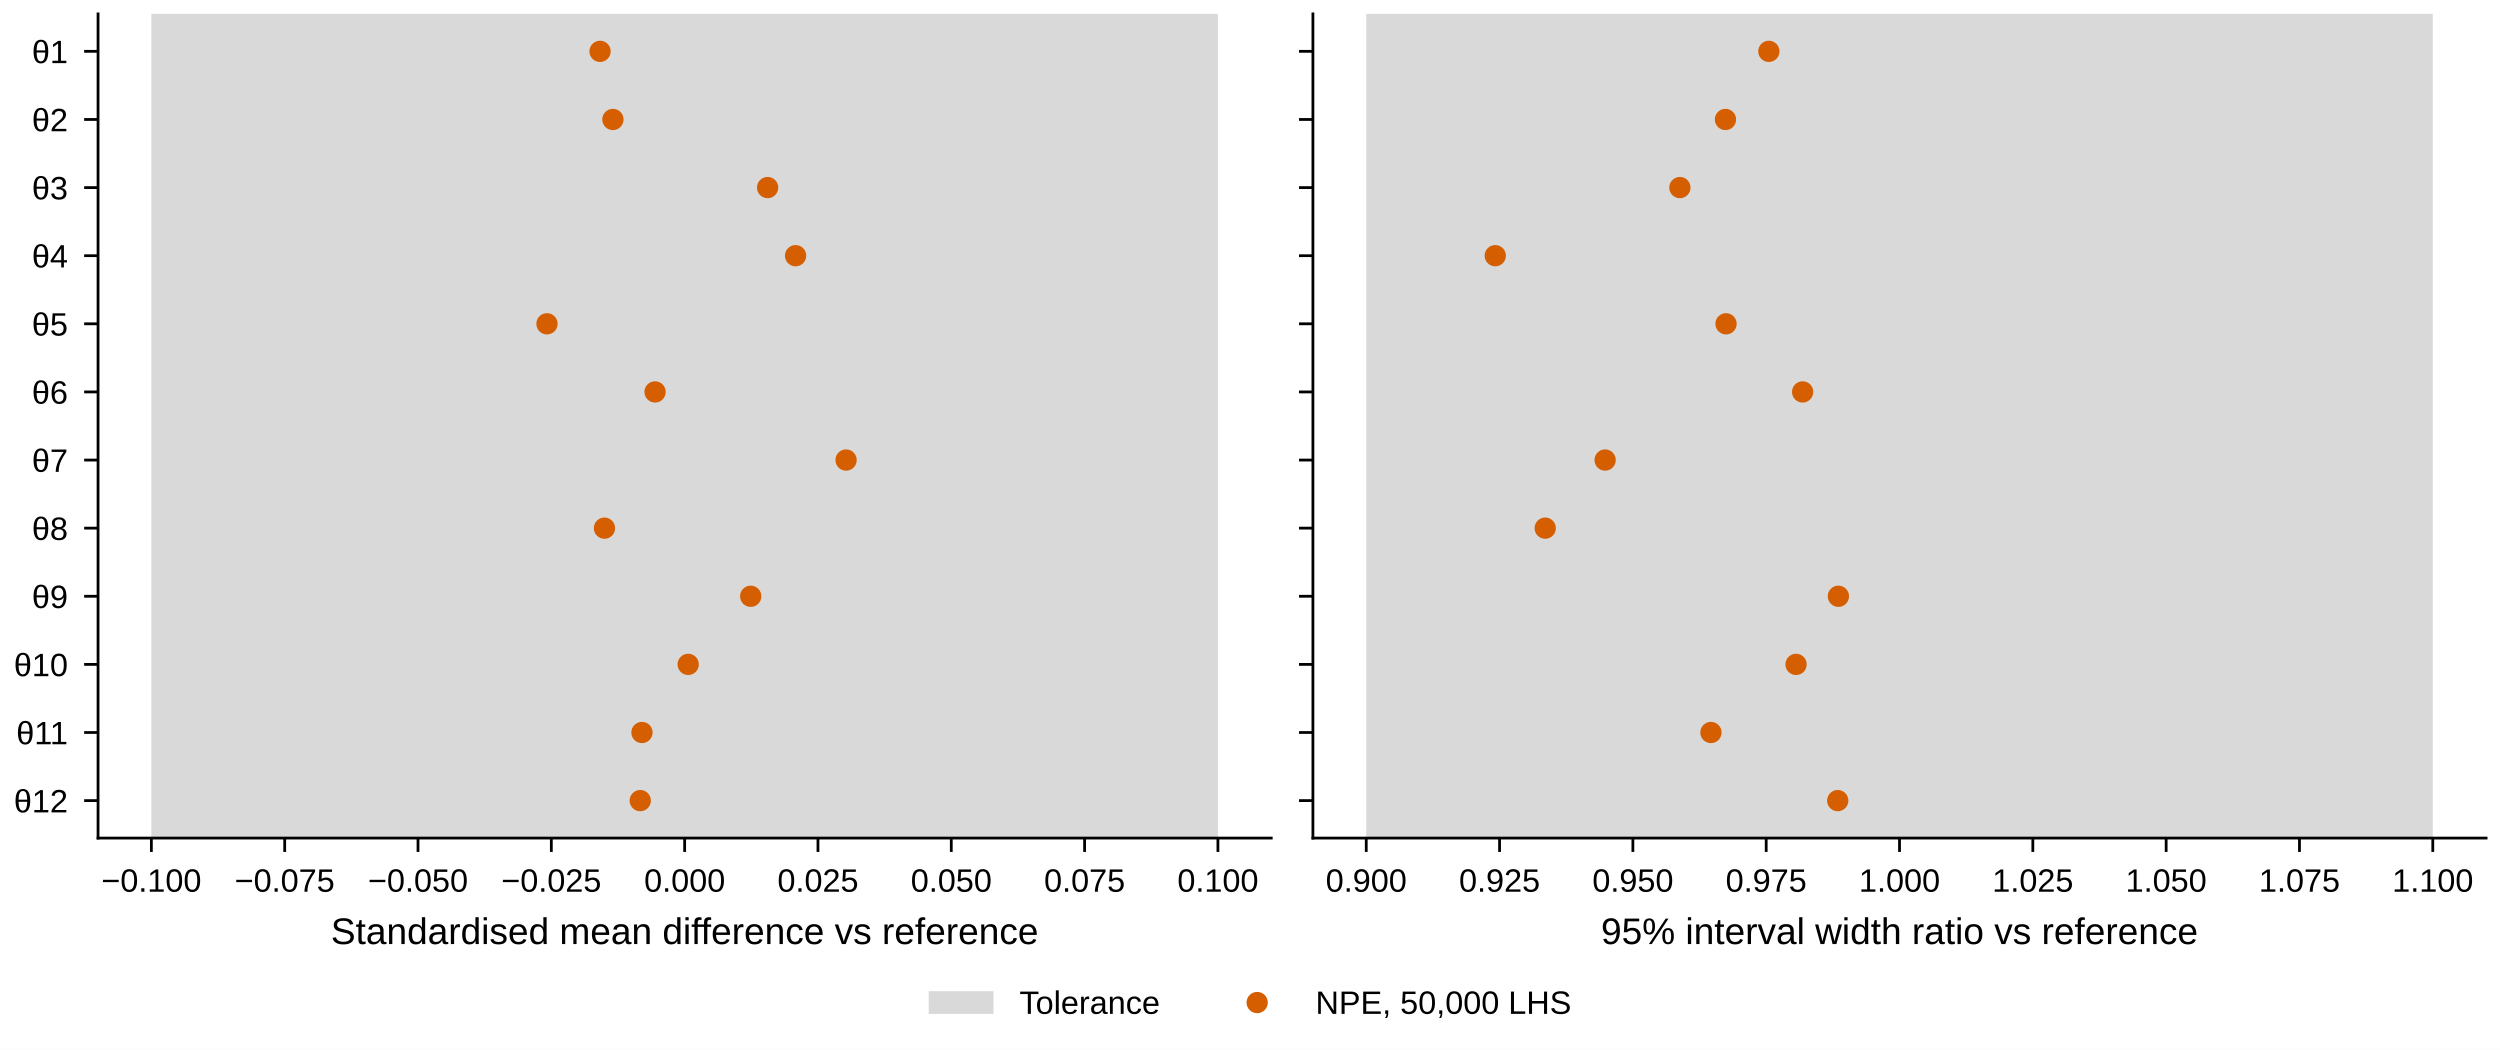
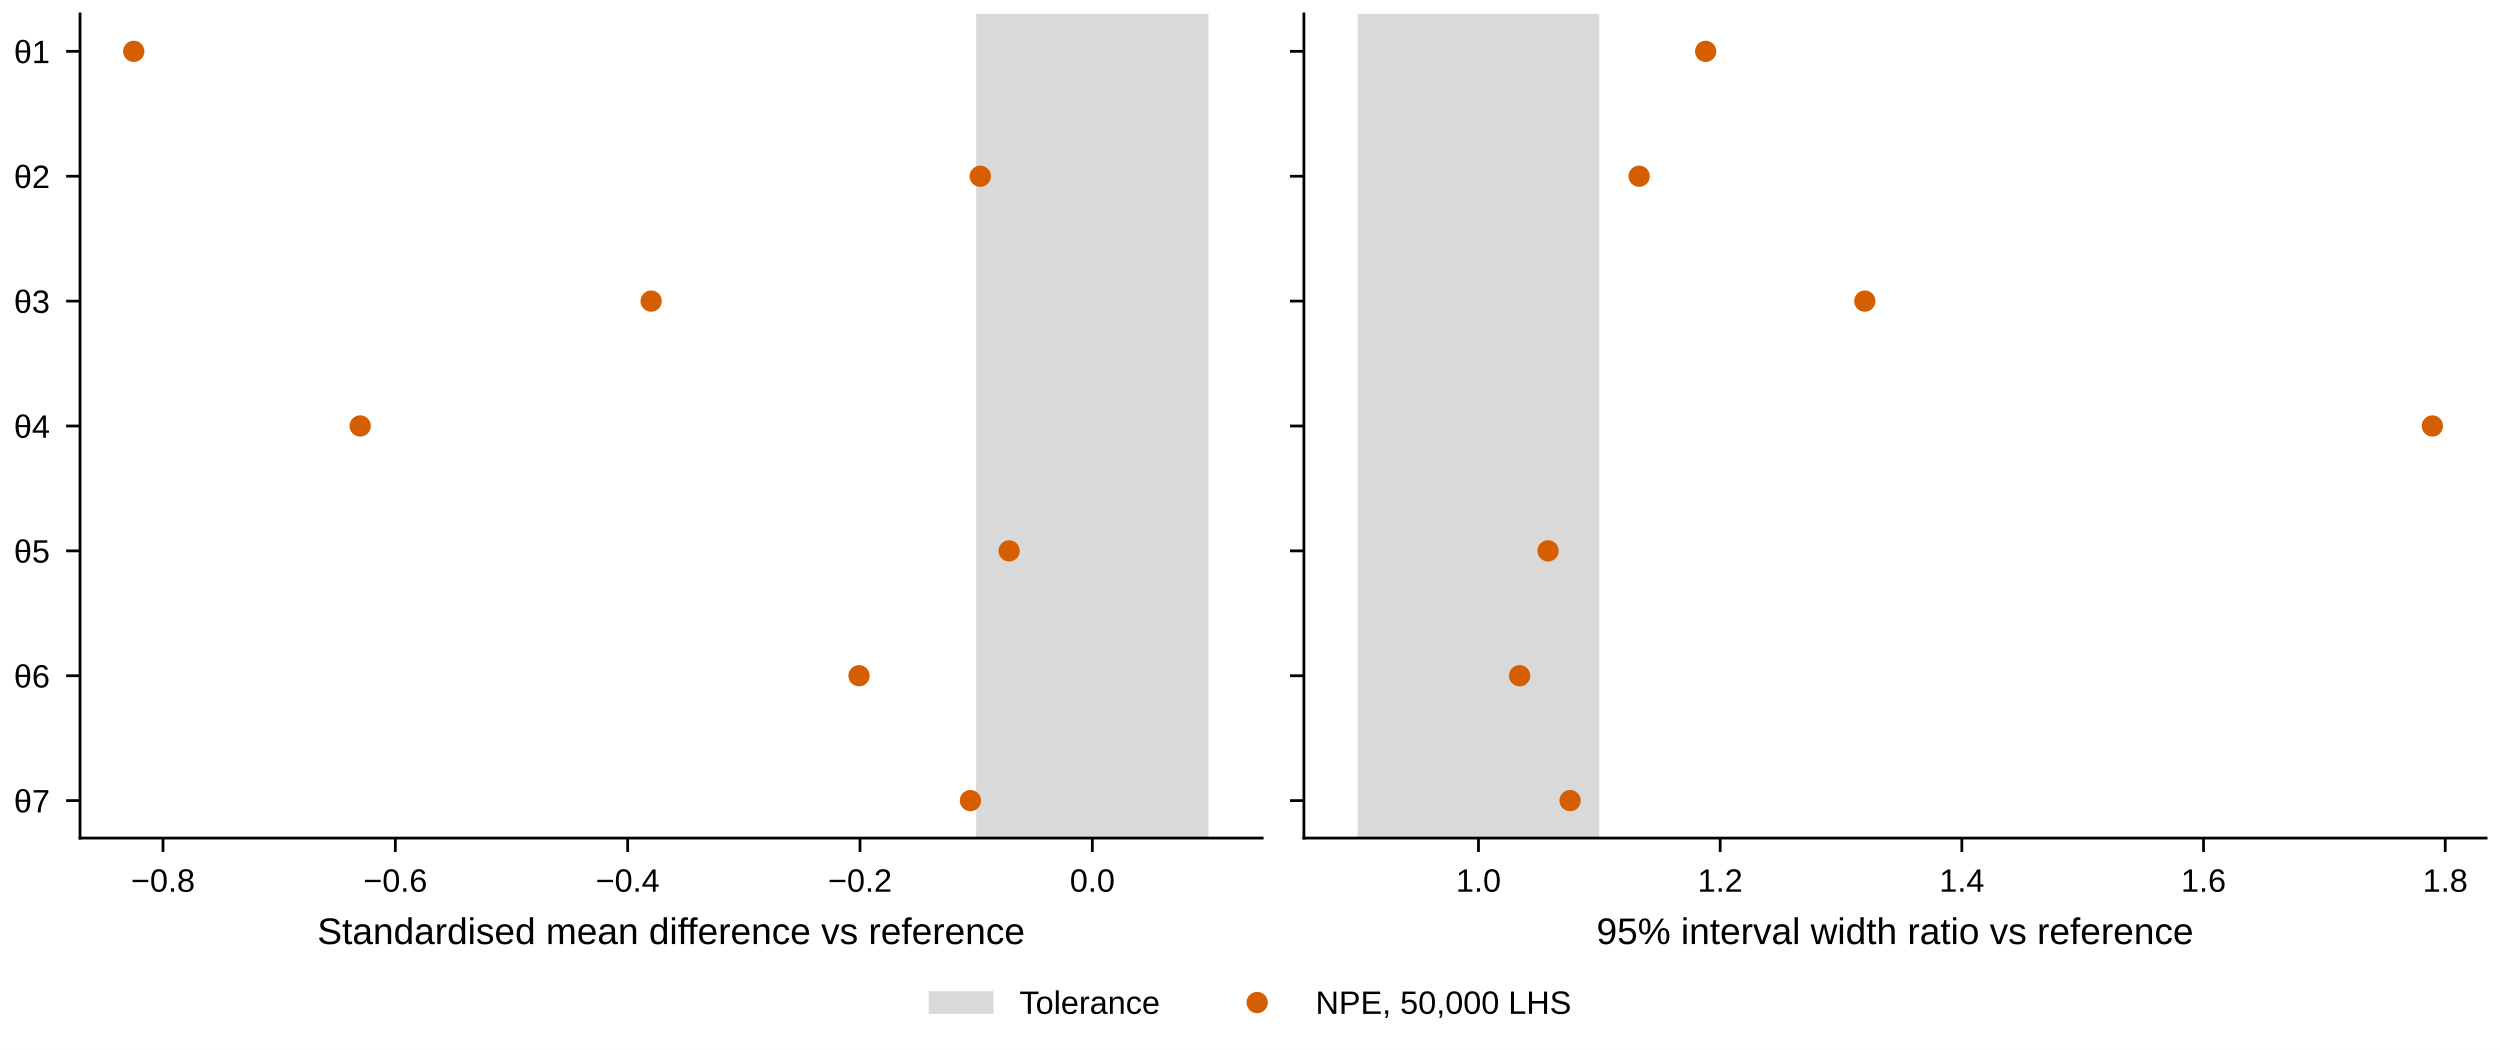
<svg xmlns="http://www.w3.org/2000/svg" xmlns:xlink="http://www.w3.org/1999/xlink" width="540pt" height="226.772pt" viewBox="0 0 540 226.772" version="1.1">
  <defs>
    <style type="text/css">*{stroke-linejoin: round; stroke-linecap: butt}</style>
  </defs>
  <g id="figure_1">
    <g id="patch_1">
      <path d="M 0 226.772  L 540 226.772  L 540 0  L 0 0  z " style="fill: #ffffff" />
    </g>
    <g id="axes_1">
      <g id="patch_2">
-         <path d="M 21.178 181.024  L 274.589 181.024  L 274.589 3  L 21.178 3  z " style="fill: #ffffff" />
+         <path d="M 17.286 181.024  L 272.642 181.024  L 272.642 3  L 17.286 3  z " style="fill: #ffffff" />
      </g>
      <g id="matplotlib.axis_1">
        <g id="xtick_1">
          <g id="line2d_1">
            <defs>
-               <path id="m8b580e069c" d="M 0 0  L 0 3  " style="stroke: #000000; stroke-width: 0.6" />
+               <path id="m6a3e589afb" d="M 0 0  L 0 3  " style="stroke: #000000; stroke-width: 0.6" />
            </defs>
            <g>
-               <use xlink:href="#m8b580e069c" x="32.697" y="181.024" style="stroke: #000000; stroke-width: 0.6" />
+               <use xlink:href="#m6a3e589afb" x="35.208" y="181.024" style="stroke: #000000; stroke-width: 0.6" />
            </g>
          </g>
          <g id="text_1">
-             <text style="font-size: 7px; font-family: 'Arial', 'Helvetica', 'DejaVu Sans', sans-serif; text-anchor: middle" x="32.697" y="192.621" transform="rotate(-0 32.69687 192.6206)">−0.100</text>
+             <text style="font-size: 7px; font-family: 'Arial', 'Helvetica', 'DejaVu Sans', sans-serif; text-anchor: middle" x="35.208" y="192.621" transform="rotate(-0 35.20836 192.6206)">−0.8</text>
          </g>
        </g>
        <g id="xtick_2">
          <g id="line2d_2">
            <g>
-               <use xlink:href="#m8b580e069c" x="61.494" y="181.024" style="stroke: #000000; stroke-width: 0.6" />
+               <use xlink:href="#m6a3e589afb" x="85.392" y="181.024" style="stroke: #000000; stroke-width: 0.6" />
            </g>
          </g>
          <g id="text_2">
-             <text style="font-size: 7px; font-family: 'Arial', 'Helvetica', 'DejaVu Sans', sans-serif; text-anchor: middle" x="61.494" y="192.621" transform="rotate(-0 61.49352 192.6206)">−0.075</text>
+             <text style="font-size: 7px; font-family: 'Arial', 'Helvetica', 'DejaVu Sans', sans-serif; text-anchor: middle" x="85.392" y="192.621" transform="rotate(-0 85.39212 192.6206)">−0.6</text>
          </g>
        </g>
        <g id="xtick_3">
          <g id="line2d_3">
            <g>
-               <use xlink:href="#m8b580e069c" x="90.29" y="181.024" style="stroke: #000000; stroke-width: 0.6" />
+               <use xlink:href="#m6a3e589afb" x="135.576" y="181.024" style="stroke: #000000; stroke-width: 0.6" />
            </g>
          </g>
          <g id="text_3">
-             <text style="font-size: 7px; font-family: 'Arial', 'Helvetica', 'DejaVu Sans', sans-serif; text-anchor: middle" x="90.29" y="192.621" transform="rotate(-0 90.29017 192.6206)">−0.050</text>
+             <text style="font-size: 7px; font-family: 'Arial', 'Helvetica', 'DejaVu Sans', sans-serif; text-anchor: middle" x="135.576" y="192.621" transform="rotate(-0 135.5759 192.6206)">−0.4</text>
          </g>
        </g>
        <g id="xtick_4">
          <g id="line2d_4">
            <g>
-               <use xlink:href="#m8b580e069c" x="119.087" y="181.024" style="stroke: #000000; stroke-width: 0.6" />
+               <use xlink:href="#m6a3e589afb" x="185.76" y="181.024" style="stroke: #000000; stroke-width: 0.6" />
            </g>
          </g>
          <g id="text_4">
-             <text style="font-size: 7px; font-family: 'Arial', 'Helvetica', 'DejaVu Sans', sans-serif; text-anchor: middle" x="119.087" y="192.621" transform="rotate(-0 119.0868 192.6206)">−0.025</text>
+             <text style="font-size: 7px; font-family: 'Arial', 'Helvetica', 'DejaVu Sans', sans-serif; text-anchor: middle" x="185.76" y="192.621" transform="rotate(-0 185.7596 192.6206)">−0.2</text>
          </g>
        </g>
        <g id="xtick_5">
          <g id="line2d_5">
            <g>
-               <use xlink:href="#m8b580e069c" x="147.883" y="181.024" style="stroke: #000000; stroke-width: 0.6" />
+               <use xlink:href="#m6a3e589afb" x="235.943" y="181.024" style="stroke: #000000; stroke-width: 0.6" />
            </g>
          </g>
          <g id="text_5">
-             <text style="font-size: 7px; font-family: 'Arial', 'Helvetica', 'DejaVu Sans', sans-serif; text-anchor: middle" x="147.883" y="192.621" transform="rotate(-0 147.8835 192.6206)">0.000</text>
-           </g>
-         </g>
-         <g id="xtick_6">
-           <g id="line2d_6">
-             <g>
-               <use xlink:href="#m8b580e069c" x="176.68" y="181.024" style="stroke: #000000; stroke-width: 0.6" />
-             </g>
-           </g>
-           <g id="text_6">
-             <text style="font-size: 7px; font-family: 'Arial', 'Helvetica', 'DejaVu Sans', sans-serif; text-anchor: middle" x="176.68" y="192.621" transform="rotate(-0 176.6801 192.6206)">0.025</text>
-           </g>
-         </g>
-         <g id="xtick_7">
-           <g id="line2d_7">
-             <g>
-               <use xlink:href="#m8b580e069c" x="205.477" y="181.024" style="stroke: #000000; stroke-width: 0.6" />
-             </g>
-           </g>
-           <g id="text_7">
-             <text style="font-size: 7px; font-family: 'Arial', 'Helvetica', 'DejaVu Sans', sans-serif; text-anchor: middle" x="205.477" y="192.621" transform="rotate(-0 205.4768 192.6206)">0.050</text>
-           </g>
-         </g>
-         <g id="xtick_8">
-           <g id="line2d_8">
-             <g>
-               <use xlink:href="#m8b580e069c" x="234.273" y="181.024" style="stroke: #000000; stroke-width: 0.6" />
-             </g>
-           </g>
-           <g id="text_8">
-             <text style="font-size: 7px; font-family: 'Arial', 'Helvetica', 'DejaVu Sans', sans-serif; text-anchor: middle" x="234.273" y="192.621" transform="rotate(-0 234.2734 192.6206)">0.075</text>
-           </g>
-         </g>
-         <g id="xtick_9">
-           <g id="line2d_9">
-             <g>
-               <use xlink:href="#m8b580e069c" x="263.07" y="181.024" style="stroke: #000000; stroke-width: 0.6" />
-             </g>
-           </g>
-           <g id="text_9">
-             <text style="font-size: 7px; font-family: 'Arial', 'Helvetica', 'DejaVu Sans', sans-serif; text-anchor: middle" x="263.07" y="192.621" transform="rotate(-0 263.0701 192.6206)">0.100</text>
-           </g>
-         </g>
-         <g id="text_10">
-           <text style="font-size: 8px; font-family: 'Arial', 'Helvetica', 'DejaVu Sans', sans-serif; text-anchor: middle" x="147.883" y="203.918" transform="rotate(-0 147.8835 203.918)">Standardised mean difference vs reference</text>
+             <text style="font-size: 7px; font-family: 'Arial', 'Helvetica', 'DejaVu Sans', sans-serif; text-anchor: middle" x="235.943" y="192.621" transform="rotate(-0 235.9434 192.6206)">0.0</text>
+           </g>
+         </g>
+         <g id="text_6">
+           <text style="font-size: 8px; font-family: 'Arial', 'Helvetica', 'DejaVu Sans', sans-serif; text-anchor: middle" x="144.964" y="203.918" transform="rotate(-0 144.964 203.918)">Standardised mean difference vs reference</text>
        </g>
      </g>
      <g id="matplotlib.axis_2">
        <g id="ytick_1">
+           <g id="line2d_6">
+             <defs>
+               <path id="me91d7222ec" d="M 0 0  L -3 0  " style="stroke: #000000; stroke-width: 0.6" />
+             </defs>
+             <g>
+               <use xlink:href="#me91d7222ec" x="17.286" y="172.932" style="stroke: #000000; stroke-width: 0.6" />
+             </g>
+           </g>
+           <g id="text_7">
+             <text style="font-size: 7px; font-family: 'Arial', 'Helvetica', 'DejaVu Sans', sans-serif; text-anchor: end" x="10.786" y="175.481" transform="rotate(-0 10.78555 175.4805)">θ7</text>
+           </g>
+         </g>
+         <g id="ytick_2">
+           <g id="line2d_7">
+             <g>
+               <use xlink:href="#me91d7222ec" x="17.286" y="145.959" style="stroke: #000000; stroke-width: 0.6" />
+             </g>
+           </g>
+           <g id="text_8">
+             <text style="font-size: 7px; font-family: 'Arial', 'Helvetica', 'DejaVu Sans', sans-serif; text-anchor: end" x="10.786" y="148.507" transform="rotate(-0 10.78555 148.5072)">θ6</text>
+           </g>
+         </g>
+         <g id="ytick_3">
+           <g id="line2d_8">
+             <g>
+               <use xlink:href="#me91d7222ec" x="17.286" y="118.986" style="stroke: #000000; stroke-width: 0.6" />
+             </g>
+           </g>
+           <g id="text_9">
+             <text style="font-size: 7px; font-family: 'Arial', 'Helvetica', 'DejaVu Sans', sans-serif; text-anchor: end" x="10.786" y="121.534" transform="rotate(-0 10.78555 121.5338)">θ5</text>
+           </g>
+         </g>
+         <g id="ytick_4">
+           <g id="line2d_9">
+             <g>
+               <use xlink:href="#me91d7222ec" x="17.286" y="92.012" style="stroke: #000000; stroke-width: 0.6" />
+             </g>
+           </g>
+           <g id="text_10">
+             <text style="font-size: 7px; font-family: 'Arial', 'Helvetica', 'DejaVu Sans', sans-serif; text-anchor: end" x="10.786" y="94.56" transform="rotate(-0 10.78555 94.56044)">θ4</text>
+           </g>
+         </g>
+         <g id="ytick_5">
          <g id="line2d_10">
-             <defs>
-               <path id="mab4aa8e52d" d="M 0 0  L -3 0  " style="stroke: #000000; stroke-width: 0.6" />
-             </defs>
-             <g>
-               <use xlink:href="#mab4aa8e52d" x="21.178" y="172.932" style="stroke: #000000; stroke-width: 0.6" />
+             <g>
+               <use xlink:href="#me91d7222ec" x="17.286" y="65.039" style="stroke: #000000; stroke-width: 0.6" />
            </g>
          </g>
          <g id="text_11">
-             <text style="font-size: 7px; font-family: 'Arial', 'Helvetica', 'DejaVu Sans', sans-serif; text-anchor: end" x="14.678" y="175.481" transform="rotate(-0 14.67821 175.4805)">θ12</text>
-           </g>
-         </g>
-         <g id="ytick_2">
+             <text style="font-size: 7px; font-family: 'Arial', 'Helvetica', 'DejaVu Sans', sans-serif; text-anchor: end" x="10.786" y="67.587" transform="rotate(-0 10.78555 67.58707)">θ3</text>
+           </g>
+         </g>
+         <g id="ytick_6">
          <g id="line2d_11">
            <g>
-               <use xlink:href="#mab4aa8e52d" x="21.178" y="158.22" style="stroke: #000000; stroke-width: 0.6" />
+               <use xlink:href="#me91d7222ec" x="17.286" y="38.066" style="stroke: #000000; stroke-width: 0.6" />
            </g>
          </g>
          <g id="text_12">
-             <text style="font-size: 7px; font-family: 'Arial', 'Helvetica', 'DejaVu Sans', sans-serif; text-anchor: end" x="14.678" y="160.768" transform="rotate(-0 14.67821 160.7678)">θ11</text>
-           </g>
-         </g>
-         <g id="ytick_3">
+             <text style="font-size: 7px; font-family: 'Arial', 'Helvetica', 'DejaVu Sans', sans-serif; text-anchor: end" x="10.786" y="40.614" transform="rotate(-0 10.78555 40.61371)">θ2</text>
+           </g>
+         </g>
+         <g id="ytick_7">
          <g id="line2d_12">
            <g>
-               <use xlink:href="#mab4aa8e52d" x="21.178" y="143.507" style="stroke: #000000; stroke-width: 0.6" />
+               <use xlink:href="#me91d7222ec" x="17.286" y="11.092" style="stroke: #000000; stroke-width: 0.6" />
            </g>
          </g>
          <g id="text_13">
-             <text style="font-size: 7px; font-family: 'Arial', 'Helvetica', 'DejaVu Sans', sans-serif; text-anchor: end" x="14.678" y="146.055" transform="rotate(-0 14.67821 146.055)">θ10</text>
-           </g>
-         </g>
-         <g id="ytick_4">
-           <g id="line2d_13">
-             <g>
-               <use xlink:href="#mab4aa8e52d" x="21.178" y="128.794" style="stroke: #000000; stroke-width: 0.6" />
-             </g>
-           </g>
-           <g id="text_14">
-             <text style="font-size: 7px; font-family: 'Arial', 'Helvetica', 'DejaVu Sans', sans-serif; text-anchor: end" x="14.678" y="131.342" transform="rotate(-0 14.67821 131.3423)">θ9</text>
-           </g>
-         </g>
-         <g id="ytick_5">
-           <g id="line2d_14">
-             <g>
-               <use xlink:href="#mab4aa8e52d" x="21.178" y="114.081" style="stroke: #000000; stroke-width: 0.6" />
-             </g>
-           </g>
-           <g id="text_15">
-             <text style="font-size: 7px; font-family: 'Arial', 'Helvetica', 'DejaVu Sans', sans-serif; text-anchor: end" x="14.678" y="116.63" transform="rotate(-0 14.67821 116.6296)">θ8</text>
-           </g>
-         </g>
-         <g id="ytick_6">
-           <g id="line2d_15">
-             <g>
-               <use xlink:href="#mab4aa8e52d" x="21.178" y="99.369" style="stroke: #000000; stroke-width: 0.6" />
-             </g>
-           </g>
-           <g id="text_16">
-             <text style="font-size: 7px; font-family: 'Arial', 'Helvetica', 'DejaVu Sans', sans-serif; text-anchor: end" x="14.678" y="101.917" transform="rotate(-0 14.67821 101.9168)">θ7</text>
-           </g>
-         </g>
-         <g id="ytick_7">
-           <g id="line2d_16">
-             <g>
-               <use xlink:href="#mab4aa8e52d" x="21.178" y="84.656" style="stroke: #000000; stroke-width: 0.6" />
-             </g>
-           </g>
-           <g id="text_17">
-             <text style="font-size: 7px; font-family: 'Arial', 'Helvetica', 'DejaVu Sans', sans-serif; text-anchor: end" x="14.678" y="87.204" transform="rotate(-0 14.67821 87.20407)">θ6</text>
-           </g>
-         </g>
-         <g id="ytick_8">
-           <g id="line2d_17">
-             <g>
-               <use xlink:href="#mab4aa8e52d" x="21.178" y="69.943" style="stroke: #000000; stroke-width: 0.6" />
-             </g>
-           </g>
-           <g id="text_18">
-             <text style="font-size: 7px; font-family: 'Arial', 'Helvetica', 'DejaVu Sans', sans-serif; text-anchor: end" x="14.678" y="72.491" transform="rotate(-0 14.67821 72.49132)">θ5</text>
-           </g>
-         </g>
-         <g id="ytick_9">
-           <g id="line2d_18">
-             <g>
-               <use xlink:href="#mab4aa8e52d" x="21.178" y="55.23" style="stroke: #000000; stroke-width: 0.6" />
-             </g>
-           </g>
-           <g id="text_19">
-             <text style="font-size: 7px; font-family: 'Arial', 'Helvetica', 'DejaVu Sans', sans-serif; text-anchor: end" x="14.678" y="57.779" transform="rotate(-0 14.67821 57.77858)">θ4</text>
-           </g>
-         </g>
-         <g id="ytick_10">
-           <g id="line2d_19">
-             <g>
-               <use xlink:href="#mab4aa8e52d" x="21.178" y="40.518" style="stroke: #000000; stroke-width: 0.6" />
-             </g>
-           </g>
-           <g id="text_20">
-             <text style="font-size: 7px; font-family: 'Arial', 'Helvetica', 'DejaVu Sans', sans-serif; text-anchor: end" x="14.678" y="43.066" transform="rotate(-0 14.67821 43.06583)">θ3</text>
-           </g>
-         </g>
-         <g id="ytick_11">
-           <g id="line2d_20">
-             <g>
-               <use xlink:href="#mab4aa8e52d" x="21.178" y="25.805" style="stroke: #000000; stroke-width: 0.6" />
-             </g>
-           </g>
-           <g id="text_21">
-             <text style="font-size: 7px; font-family: 'Arial', 'Helvetica', 'DejaVu Sans', sans-serif; text-anchor: end" x="14.678" y="28.353" transform="rotate(-0 14.67821 28.35309)">θ2</text>
-           </g>
-         </g>
-         <g id="ytick_12">
-           <g id="line2d_21">
-             <g>
-               <use xlink:href="#mab4aa8e52d" x="21.178" y="11.092" style="stroke: #000000; stroke-width: 0.6" />
-             </g>
-           </g>
-           <g id="text_22">
-             <text style="font-size: 7px; font-family: 'Arial', 'Helvetica', 'DejaVu Sans', sans-serif; text-anchor: end" x="14.678" y="13.64" transform="rotate(-0 14.67821 13.64034)">θ1</text>
+             <text style="font-size: 7px; font-family: 'Arial', 'Helvetica', 'DejaVu Sans', sans-serif; text-anchor: end" x="10.786" y="13.64" transform="rotate(-0 10.78555 13.64034)">θ1</text>
          </g>
        </g>
      </g>
      <g id="patch_3">
-         <path d="M 32.697 181.024  L 263.07 181.024  L 263.07 3  L 32.697 3  z " clip-path="url(#pd8ef2369db)" style="fill: #d9d9d9" />
-       </g>
-       <g id="line2d_22">
+         <path d="M 210.852 181.024  L 261.035 181.024  L 261.035 3  L 210.852 3  z " clip-path="url(#pbc555b4d53)" style="fill: #d9d9d9" />
+       </g>
+       <g id="line2d_13">
        <defs>
-           <path id="m5f1ad2ce4b" d="M 0 2  C 0.53 2 1.039 1.789 1.414 1.414  C 1.789 1.039 2 0.53 2 0  C 2 -0.53 1.789 -1.039 1.414 -1.414  C 1.039 -1.789 0.53 -2 0 -2  C -0.53 -2 -1.039 -1.789 -1.414 -1.414  C -1.789 -1.039 -2 -0.53 -2 0  C -2 0.53 -1.789 1.039 -1.414 1.414  C -1.039 1.789 -0.53 2 0 2  z " style="stroke: #d55e00; stroke-width: 0.6" />
+           <path id="m66d60efe75" d="M 0 2  C 0.53 2 1.039 1.789 1.414 1.414  C 1.789 1.039 2 0.53 2 0  C 2 -0.53 1.789 -1.039 1.414 -1.414  C 1.039 -1.789 0.53 -2 0 -2  C -0.53 -2 -1.039 -1.789 -1.414 -1.414  C -1.789 -1.039 -2 -0.53 -2 0  C -2 0.53 -1.789 1.039 -1.414 1.414  C -1.039 1.789 -0.53 2 0 2  z " style="stroke: #d55e00; stroke-width: 0.6" />
        </defs>
-         <g clip-path="url(#pd8ef2369db)">
-           <use xlink:href="#m5f1ad2ce4b" x="138.293" y="172.932" style="fill: #d55e00; stroke: #d55e00; stroke-width: 0.6" />
-           <use xlink:href="#m5f1ad2ce4b" x="138.664" y="158.22" style="fill: #d55e00; stroke: #d55e00; stroke-width: 0.6" />
-           <use xlink:href="#m5f1ad2ce4b" x="148.648" y="143.507" style="fill: #d55e00; stroke: #d55e00; stroke-width: 0.6" />
-           <use xlink:href="#m5f1ad2ce4b" x="162.153" y="128.794" style="fill: #d55e00; stroke: #d55e00; stroke-width: 0.6" />
-           <use xlink:href="#m5f1ad2ce4b" x="130.563" y="114.081" style="fill: #d55e00; stroke: #d55e00; stroke-width: 0.6" />
-           <use xlink:href="#m5f1ad2ce4b" x="182.753" y="99.369" style="fill: #d55e00; stroke: #d55e00; stroke-width: 0.6" />
-           <use xlink:href="#m5f1ad2ce4b" x="141.495" y="84.656" style="fill: #d55e00; stroke: #d55e00; stroke-width: 0.6" />
-           <use xlink:href="#m5f1ad2ce4b" x="118.146" y="69.943" style="fill: #d55e00; stroke: #d55e00; stroke-width: 0.6" />
-           <use xlink:href="#m5f1ad2ce4b" x="171.848" y="55.23" style="fill: #d55e00; stroke: #d55e00; stroke-width: 0.6" />
-           <use xlink:href="#m5f1ad2ce4b" x="165.806" y="40.518" style="fill: #d55e00; stroke: #d55e00; stroke-width: 0.6" />
-           <use xlink:href="#m5f1ad2ce4b" x="132.39" y="25.805" style="fill: #d55e00; stroke: #d55e00; stroke-width: 0.6" />
-           <use xlink:href="#m5f1ad2ce4b" x="129.61" y="11.092" style="fill: #d55e00; stroke: #d55e00; stroke-width: 0.6" />
+         <g clip-path="url(#pbc555b4d53)">
+           <use xlink:href="#m66d60efe75" x="209.609" y="172.932" style="fill: #d55e00; stroke: #d55e00; stroke-width: 0.6" />
+           <use xlink:href="#m66d60efe75" x="185.552" y="145.959" style="fill: #d55e00; stroke: #d55e00; stroke-width: 0.6" />
+           <use xlink:href="#m66d60efe75" x="217.972" y="118.986" style="fill: #d55e00; stroke: #d55e00; stroke-width: 0.6" />
+           <use xlink:href="#m66d60efe75" x="77.795" y="92.012" style="fill: #d55e00; stroke: #d55e00; stroke-width: 0.6" />
+           <use xlink:href="#m66d60efe75" x="140.646" y="65.039" style="fill: #d55e00; stroke: #d55e00; stroke-width: 0.6" />
+           <use xlink:href="#m66d60efe75" x="211.735" y="38.066" style="fill: #d55e00; stroke: #d55e00; stroke-width: 0.6" />
+           <use xlink:href="#m66d60efe75" x="28.893" y="11.092" style="fill: #d55e00; stroke: #d55e00; stroke-width: 0.6" />
        </g>
      </g>
      <g id="patch_4">
-         <path d="M 21.178 181.024  L 21.178 3  " style="fill: none; stroke: #000000; stroke-width: 0.6; stroke-linejoin: miter; stroke-linecap: square" />
+         <path d="M 17.286 181.024  L 17.286 3  " style="fill: none; stroke: #000000; stroke-width: 0.6; stroke-linejoin: miter; stroke-linecap: square" />
      </g>
      <g id="patch_5">
-         <path d="M 21.178 181.024  L 274.589 181.024  " style="fill: none; stroke: #000000; stroke-width: 0.6; stroke-linejoin: miter; stroke-linecap: square" />
+         <path d="M 17.286 181.024  L 272.642 181.024  " style="fill: none; stroke: #000000; stroke-width: 0.6; stroke-linejoin: miter; stroke-linecap: square" />
      </g>
    </g>
    <g id="axes_2">
      <g id="patch_6">
-         <path d="M 283.589 181.024  L 537 181.024  L 537 3  L 283.589 3  z " style="fill: #ffffff" />
+         <path d="M 281.643 181.024  L 537 181.024  L 537 3  L 281.643 3  z " style="fill: #ffffff" />
      </g>
      <g id="matplotlib.axis_3">
+         <g id="xtick_6">
+           <g id="line2d_14">
+             <g>
+               <use xlink:href="#m6a3e589afb" x="319.352" y="181.024" style="stroke: #000000; stroke-width: 0.6" />
+             </g>
+           </g>
+           <g id="text_14">
+             <text style="font-size: 7px; font-family: 'Arial', 'Helvetica', 'DejaVu Sans', sans-serif; text-anchor: middle" x="319.352" y="192.621" transform="rotate(-0 319.352 192.6206)">1.0</text>
+           </g>
+         </g>
+         <g id="xtick_7">
+           <g id="line2d_15">
+             <g>
+               <use xlink:href="#m6a3e589afb" x="371.556" y="181.024" style="stroke: #000000; stroke-width: 0.6" />
+             </g>
+           </g>
+           <g id="text_15">
+             <text style="font-size: 7px; font-family: 'Arial', 'Helvetica', 'DejaVu Sans', sans-serif; text-anchor: middle" x="371.556" y="192.621" transform="rotate(-0 371.5558 192.6206)">1.2</text>
+           </g>
+         </g>
+         <g id="xtick_8">
+           <g id="line2d_16">
+             <g>
+               <use xlink:href="#m6a3e589afb" x="423.76" y="181.024" style="stroke: #000000; stroke-width: 0.6" />
+             </g>
+           </g>
+           <g id="text_16">
+             <text style="font-size: 7px; font-family: 'Arial', 'Helvetica', 'DejaVu Sans', sans-serif; text-anchor: middle" x="423.76" y="192.621" transform="rotate(-0 423.7597 192.6206)">1.4</text>
+           </g>
+         </g>
+         <g id="xtick_9">
+           <g id="line2d_17">
+             <g>
+               <use xlink:href="#m6a3e589afb" x="475.964" y="181.024" style="stroke: #000000; stroke-width: 0.6" />
+             </g>
+           </g>
+           <g id="text_17">
+             <text style="font-size: 7px; font-family: 'Arial', 'Helvetica', 'DejaVu Sans', sans-serif; text-anchor: middle" x="475.964" y="192.621" transform="rotate(-0 475.9636 192.6206)">1.6</text>
+           </g>
+         </g>
        <g id="xtick_10">
+           <g id="line2d_18">
+             <g>
+               <use xlink:href="#m6a3e589afb" x="528.167" y="181.024" style="stroke: #000000; stroke-width: 0.6" />
+             </g>
+           </g>
+           <g id="text_18">
+             <text style="font-size: 7px; font-family: 'Arial', 'Helvetica', 'DejaVu Sans', sans-serif; text-anchor: middle" x="528.167" y="192.621" transform="rotate(-0 528.1675 192.6206)">1.8</text>
+           </g>
+         </g>
+         <g id="text_19">
+           <text style="font-size: 8px; font-family: 'Arial', 'Helvetica', 'DejaVu Sans', sans-serif; text-anchor: middle" x="409.321" y="203.918" transform="rotate(-0 409.3213 203.918)">95% interval width ratio vs reference</text>
+         </g>
+       </g>
+       <g id="matplotlib.axis_4">
+         <g id="ytick_8">
+           <g id="line2d_19">
+             <g>
+               <use xlink:href="#me91d7222ec" x="281.643" y="172.932" style="stroke: #000000; stroke-width: 0.6" />
+             </g>
+           </g>
+         </g>
+         <g id="ytick_9">
+           <g id="line2d_20">
+             <g>
+               <use xlink:href="#me91d7222ec" x="281.643" y="145.959" style="stroke: #000000; stroke-width: 0.6" />
+             </g>
+           </g>
+         </g>
+         <g id="ytick_10">
+           <g id="line2d_21">
+             <g>
+               <use xlink:href="#me91d7222ec" x="281.643" y="118.986" style="stroke: #000000; stroke-width: 0.6" />
+             </g>
+           </g>
+         </g>
+         <g id="ytick_11">
+           <g id="line2d_22">
+             <g>
+               <use xlink:href="#me91d7222ec" x="281.643" y="92.012" style="stroke: #000000; stroke-width: 0.6" />
+             </g>
+           </g>
+         </g>
+         <g id="ytick_12">
          <g id="line2d_23">
            <g>
-               <use xlink:href="#m8b580e069c" x="295.108" y="181.024" style="stroke: #000000; stroke-width: 0.6" />
-             </g>
-           </g>
-           <g id="text_23">
-             <text style="font-size: 7px; font-family: 'Arial', 'Helvetica', 'DejaVu Sans', sans-serif; text-anchor: middle" x="295.108" y="192.621" transform="rotate(-0 295.1079 192.6206)">0.900</text>
-           </g>
-         </g>
-         <g id="xtick_11">
+               <use xlink:href="#me91d7222ec" x="281.643" y="65.039" style="stroke: #000000; stroke-width: 0.6" />
+             </g>
+           </g>
+         </g>
+         <g id="ytick_13">
          <g id="line2d_24">
            <g>
-               <use xlink:href="#m8b580e069c" x="323.905" y="181.024" style="stroke: #000000; stroke-width: 0.6" />
-             </g>
-           </g>
-           <g id="text_24">
-             <text style="font-size: 7px; font-family: 'Arial', 'Helvetica', 'DejaVu Sans', sans-serif; text-anchor: middle" x="323.905" y="192.621" transform="rotate(-0 323.9045 192.6206)">0.925</text>
-           </g>
-         </g>
-         <g id="xtick_12">
+               <use xlink:href="#me91d7222ec" x="281.643" y="38.066" style="stroke: #000000; stroke-width: 0.6" />
+             </g>
+           </g>
+         </g>
+         <g id="ytick_14">
          <g id="line2d_25">
            <g>
-               <use xlink:href="#m8b580e069c" x="352.701" y="181.024" style="stroke: #000000; stroke-width: 0.6" />
-             </g>
-           </g>
-           <g id="text_25">
-             <text style="font-size: 7px; font-family: 'Arial', 'Helvetica', 'DejaVu Sans', sans-serif; text-anchor: middle" x="352.701" y="192.621" transform="rotate(-0 352.7012 192.6206)">0.950</text>
-           </g>
-         </g>
-         <g id="xtick_13">
-           <g id="line2d_26">
-             <g>
-               <use xlink:href="#m8b580e069c" x="381.498" y="181.024" style="stroke: #000000; stroke-width: 0.6" />
-             </g>
-           </g>
-           <g id="text_26">
-             <text style="font-size: 7px; font-family: 'Arial', 'Helvetica', 'DejaVu Sans', sans-serif; text-anchor: middle" x="381.498" y="192.621" transform="rotate(-0 381.4978 192.6206)">0.975</text>
-           </g>
-         </g>
-         <g id="xtick_14">
-           <g id="line2d_27">
-             <g>
-               <use xlink:href="#m8b580e069c" x="410.294" y="181.024" style="stroke: #000000; stroke-width: 0.6" />
-             </g>
-           </g>
-           <g id="text_27">
-             <text style="font-size: 7px; font-family: 'Arial', 'Helvetica', 'DejaVu Sans', sans-serif; text-anchor: middle" x="410.294" y="192.621" transform="rotate(-0 410.2945 192.6206)">1.000</text>
-           </g>
-         </g>
-         <g id="xtick_15">
-           <g id="line2d_28">
-             <g>
-               <use xlink:href="#m8b580e069c" x="439.091" y="181.024" style="stroke: #000000; stroke-width: 0.6" />
-             </g>
-           </g>
-           <g id="text_28">
-             <text style="font-size: 7px; font-family: 'Arial', 'Helvetica', 'DejaVu Sans', sans-serif; text-anchor: middle" x="439.091" y="192.621" transform="rotate(-0 439.0911 192.6206)">1.025</text>
-           </g>
-         </g>
-         <g id="xtick_16">
-           <g id="line2d_29">
-             <g>
-               <use xlink:href="#m8b580e069c" x="467.888" y="181.024" style="stroke: #000000; stroke-width: 0.6" />
-             </g>
-           </g>
-           <g id="text_29">
-             <text style="font-size: 7px; font-family: 'Arial', 'Helvetica', 'DejaVu Sans', sans-serif; text-anchor: middle" x="467.888" y="192.621" transform="rotate(-0 467.8878 192.6206)">1.050</text>
-           </g>
-         </g>
-         <g id="xtick_17">
-           <g id="line2d_30">
-             <g>
-               <use xlink:href="#m8b580e069c" x="496.684" y="181.024" style="stroke: #000000; stroke-width: 0.6" />
-             </g>
-           </g>
-           <g id="text_30">
-             <text style="font-size: 7px; font-family: 'Arial', 'Helvetica', 'DejaVu Sans', sans-serif; text-anchor: middle" x="496.684" y="192.621" transform="rotate(-0 496.6844 192.6206)">1.075</text>
-           </g>
-         </g>
-         <g id="xtick_18">
-           <g id="line2d_31">
-             <g>
-               <use xlink:href="#m8b580e069c" x="525.481" y="181.024" style="stroke: #000000; stroke-width: 0.6" />
-             </g>
-           </g>
-           <g id="text_31">
-             <text style="font-size: 7px; font-family: 'Arial', 'Helvetica', 'DejaVu Sans', sans-serif; text-anchor: middle" x="525.481" y="192.621" transform="rotate(-0 525.4811 192.6206)">1.100</text>
-           </g>
-         </g>
-         <g id="text_32">
-           <text style="font-size: 8px; font-family: 'Arial', 'Helvetica', 'DejaVu Sans', sans-serif; text-anchor: middle" x="410.294" y="203.918" transform="rotate(-0 410.2945 203.918)">95% interval width ratio vs reference</text>
-         </g>
-       </g>
-       <g id="matplotlib.axis_4">
-         <g id="ytick_13">
-           <g id="line2d_32">
-             <g>
-               <use xlink:href="#mab4aa8e52d" x="283.589" y="172.932" style="stroke: #000000; stroke-width: 0.6" />
-             </g>
-           </g>
-         </g>
-         <g id="ytick_14">
-           <g id="line2d_33">
-             <g>
-               <use xlink:href="#mab4aa8e52d" x="283.589" y="158.22" style="stroke: #000000; stroke-width: 0.6" />
-             </g>
-           </g>
-         </g>
-         <g id="ytick_15">
-           <g id="line2d_34">
-             <g>
-               <use xlink:href="#mab4aa8e52d" x="283.589" y="143.507" style="stroke: #000000; stroke-width: 0.6" />
-             </g>
-           </g>
-         </g>
-         <g id="ytick_16">
-           <g id="line2d_35">
-             <g>
-               <use xlink:href="#mab4aa8e52d" x="283.589" y="128.794" style="stroke: #000000; stroke-width: 0.6" />
-             </g>
-           </g>
-         </g>
-         <g id="ytick_17">
-           <g id="line2d_36">
-             <g>
-               <use xlink:href="#mab4aa8e52d" x="283.589" y="114.081" style="stroke: #000000; stroke-width: 0.6" />
-             </g>
-           </g>
-         </g>
-         <g id="ytick_18">
-           <g id="line2d_37">
-             <g>
-               <use xlink:href="#mab4aa8e52d" x="283.589" y="99.369" style="stroke: #000000; stroke-width: 0.6" />
-             </g>
-           </g>
-         </g>
-         <g id="ytick_19">
-           <g id="line2d_38">
-             <g>
-               <use xlink:href="#mab4aa8e52d" x="283.589" y="84.656" style="stroke: #000000; stroke-width: 0.6" />
-             </g>
-           </g>
-         </g>
-         <g id="ytick_20">
-           <g id="line2d_39">
-             <g>
-               <use xlink:href="#mab4aa8e52d" x="283.589" y="69.943" style="stroke: #000000; stroke-width: 0.6" />
-             </g>
-           </g>
-         </g>
-         <g id="ytick_21">
-           <g id="line2d_40">
-             <g>
-               <use xlink:href="#mab4aa8e52d" x="283.589" y="55.23" style="stroke: #000000; stroke-width: 0.6" />
-             </g>
-           </g>
-         </g>
-         <g id="ytick_22">
-           <g id="line2d_41">
-             <g>
-               <use xlink:href="#mab4aa8e52d" x="283.589" y="40.518" style="stroke: #000000; stroke-width: 0.6" />
-             </g>
-           </g>
-         </g>
-         <g id="ytick_23">
-           <g id="line2d_42">
-             <g>
-               <use xlink:href="#mab4aa8e52d" x="283.589" y="25.805" style="stroke: #000000; stroke-width: 0.6" />
-             </g>
-           </g>
-         </g>
-         <g id="ytick_24">
-           <g id="line2d_43">
-             <g>
-               <use xlink:href="#mab4aa8e52d" x="283.589" y="11.092" style="stroke: #000000; stroke-width: 0.6" />
+               <use xlink:href="#me91d7222ec" x="281.643" y="11.092" style="stroke: #000000; stroke-width: 0.6" />
            </g>
          </g>
        </g>
      </g>
      <g id="patch_7">
-         <path d="M 295.108 181.024  L 525.481 181.024  L 525.481 3  L 295.108 3  z " clip-path="url(#p755cc5fcc3)" style="fill: #d9d9d9" />
-       </g>
-       <g id="line2d_44">
-         <g clip-path="url(#p755cc5fcc3)">
-           <use xlink:href="#m5f1ad2ce4b" x="396.95" y="172.932" style="fill: #d55e00; stroke: #d55e00; stroke-width: 0.6" />
-           <use xlink:href="#m5f1ad2ce4b" x="369.561" y="158.22" style="fill: #d55e00; stroke: #d55e00; stroke-width: 0.6" />
-           <use xlink:href="#m5f1ad2ce4b" x="387.947" y="143.507" style="fill: #d55e00; stroke: #d55e00; stroke-width: 0.6" />
-           <use xlink:href="#m5f1ad2ce4b" x="397.092" y="128.794" style="fill: #d55e00; stroke: #d55e00; stroke-width: 0.6" />
-           <use xlink:href="#m5f1ad2ce4b" x="333.765" y="114.081" style="fill: #d55e00; stroke: #d55e00; stroke-width: 0.6" />
-           <use xlink:href="#m5f1ad2ce4b" x="346.705" y="99.369" style="fill: #d55e00; stroke: #d55e00; stroke-width: 0.6" />
-           <use xlink:href="#m5f1ad2ce4b" x="389.371" y="84.656" style="fill: #d55e00; stroke: #d55e00; stroke-width: 0.6" />
-           <use xlink:href="#m5f1ad2ce4b" x="372.823" y="69.943" style="fill: #d55e00; stroke: #d55e00; stroke-width: 0.6" />
-           <use xlink:href="#m5f1ad2ce4b" x="322.977" y="55.23" style="fill: #d55e00; stroke: #d55e00; stroke-width: 0.6" />
-           <use xlink:href="#m5f1ad2ce4b" x="362.857" y="40.518" style="fill: #d55e00; stroke: #d55e00; stroke-width: 0.6" />
-           <use xlink:href="#m5f1ad2ce4b" x="372.7" y="25.805" style="fill: #d55e00; stroke: #d55e00; stroke-width: 0.6" />
-           <use xlink:href="#m5f1ad2ce4b" x="382.074" y="11.092" style="fill: #d55e00; stroke: #d55e00; stroke-width: 0.6" />
+         <path d="M 293.25 181.024  L 345.454 181.024  L 345.454 3  L 293.25 3  z " clip-path="url(#pcdf2a95138)" style="fill: #d9d9d9" />
+       </g>
+       <g id="line2d_26">
+         <g clip-path="url(#pcdf2a95138)">
+           <use xlink:href="#m66d60efe75" x="339.144" y="172.932" style="fill: #d55e00; stroke: #d55e00; stroke-width: 0.6" />
+           <use xlink:href="#m66d60efe75" x="328.236" y="145.959" style="fill: #d55e00; stroke: #d55e00; stroke-width: 0.6" />
+           <use xlink:href="#m66d60efe75" x="334.384" y="118.986" style="fill: #d55e00; stroke: #d55e00; stroke-width: 0.6" />
+           <use xlink:href="#m66d60efe75" x="525.393" y="92.012" style="fill: #d55e00; stroke: #d55e00; stroke-width: 0.6" />
+           <use xlink:href="#m66d60efe75" x="402.799" y="65.039" style="fill: #d55e00; stroke: #d55e00; stroke-width: 0.6" />
+           <use xlink:href="#m66d60efe75" x="354.057" y="38.066" style="fill: #d55e00; stroke: #d55e00; stroke-width: 0.6" />
+           <use xlink:href="#m66d60efe75" x="368.422" y="11.092" style="fill: #d55e00; stroke: #d55e00; stroke-width: 0.6" />
        </g>
      </g>
      <g id="patch_8">
-         <path d="M 283.589 181.024  L 283.589 3  " style="fill: none; stroke: #000000; stroke-width: 0.6; stroke-linejoin: miter; stroke-linecap: square" />
+         <path d="M 281.643 181.024  L 281.643 3  " style="fill: none; stroke: #000000; stroke-width: 0.6; stroke-linejoin: miter; stroke-linecap: square" />
      </g>
      <g id="patch_9">
-         <path d="M 283.589 181.024  L 537 181.024  " style="fill: none; stroke: #000000; stroke-width: 0.6; stroke-linejoin: miter; stroke-linecap: square" />
+         <path d="M 281.643 181.024  L 537 181.024  " style="fill: none; stroke: #000000; stroke-width: 0.6; stroke-linejoin: miter; stroke-linecap: square" />
      </g>
    </g>
    <g id="legend_1">
      <g id="patch_10">
        <path d="M 200.599 218.999  L 214.599 218.999  L 214.599 214.099  L 200.599 214.099  z " style="fill: #d9d9d9" />
      </g>
-       <g id="text_33">
+       <g id="text_20">
        <text style="font-size: 7px; font-family: 'Arial', 'Helvetica', 'DejaVu Sans', sans-serif; text-anchor: start" x="220.199" y="218.999" transform="rotate(-0 220.1988 218.9985)">Tolerance</text>
      </g>
-       <g id="line2d_45">
+       <g id="line2d_27">
        <g>
-           <use xlink:href="#m5f1ad2ce4b" x="271.548" y="216.549" style="fill: #d55e00; stroke: #d55e00; stroke-width: 0.6" />
-         </g>
-       </g>
-       <g id="text_34">
+           <use xlink:href="#m66d60efe75" x="271.548" y="216.549" style="fill: #d55e00; stroke: #d55e00; stroke-width: 0.6" />
+         </g>
+       </g>
+       <g id="text_21">
        <text style="font-size: 7px; font-family: 'Arial', 'Helvetica', 'DejaVu Sans', sans-serif; text-anchor: start" x="284.148" y="218.999" transform="rotate(-0 284.1482 218.9985)">NPE, 50,000 LHS</text>
      </g>
    </g>
  </g>
  <defs>
-     <clipPath id="pd8ef2369db">
-       <rect x="21.178" y="3" width="253.411" height="178.024" />
+     <clipPath id="pbc555b4d53">
+       <rect x="17.286" y="3" width="255.357" height="178.024" />
    </clipPath>
-     <clipPath id="p755cc5fcc3">
-       <rect x="283.589" y="3" width="253.411" height="178.024" />
+     <clipPath id="pcdf2a95138">
+       <rect x="281.643" y="3" width="255.357" height="178.024" />
    </clipPath>
  </defs>
</svg>
